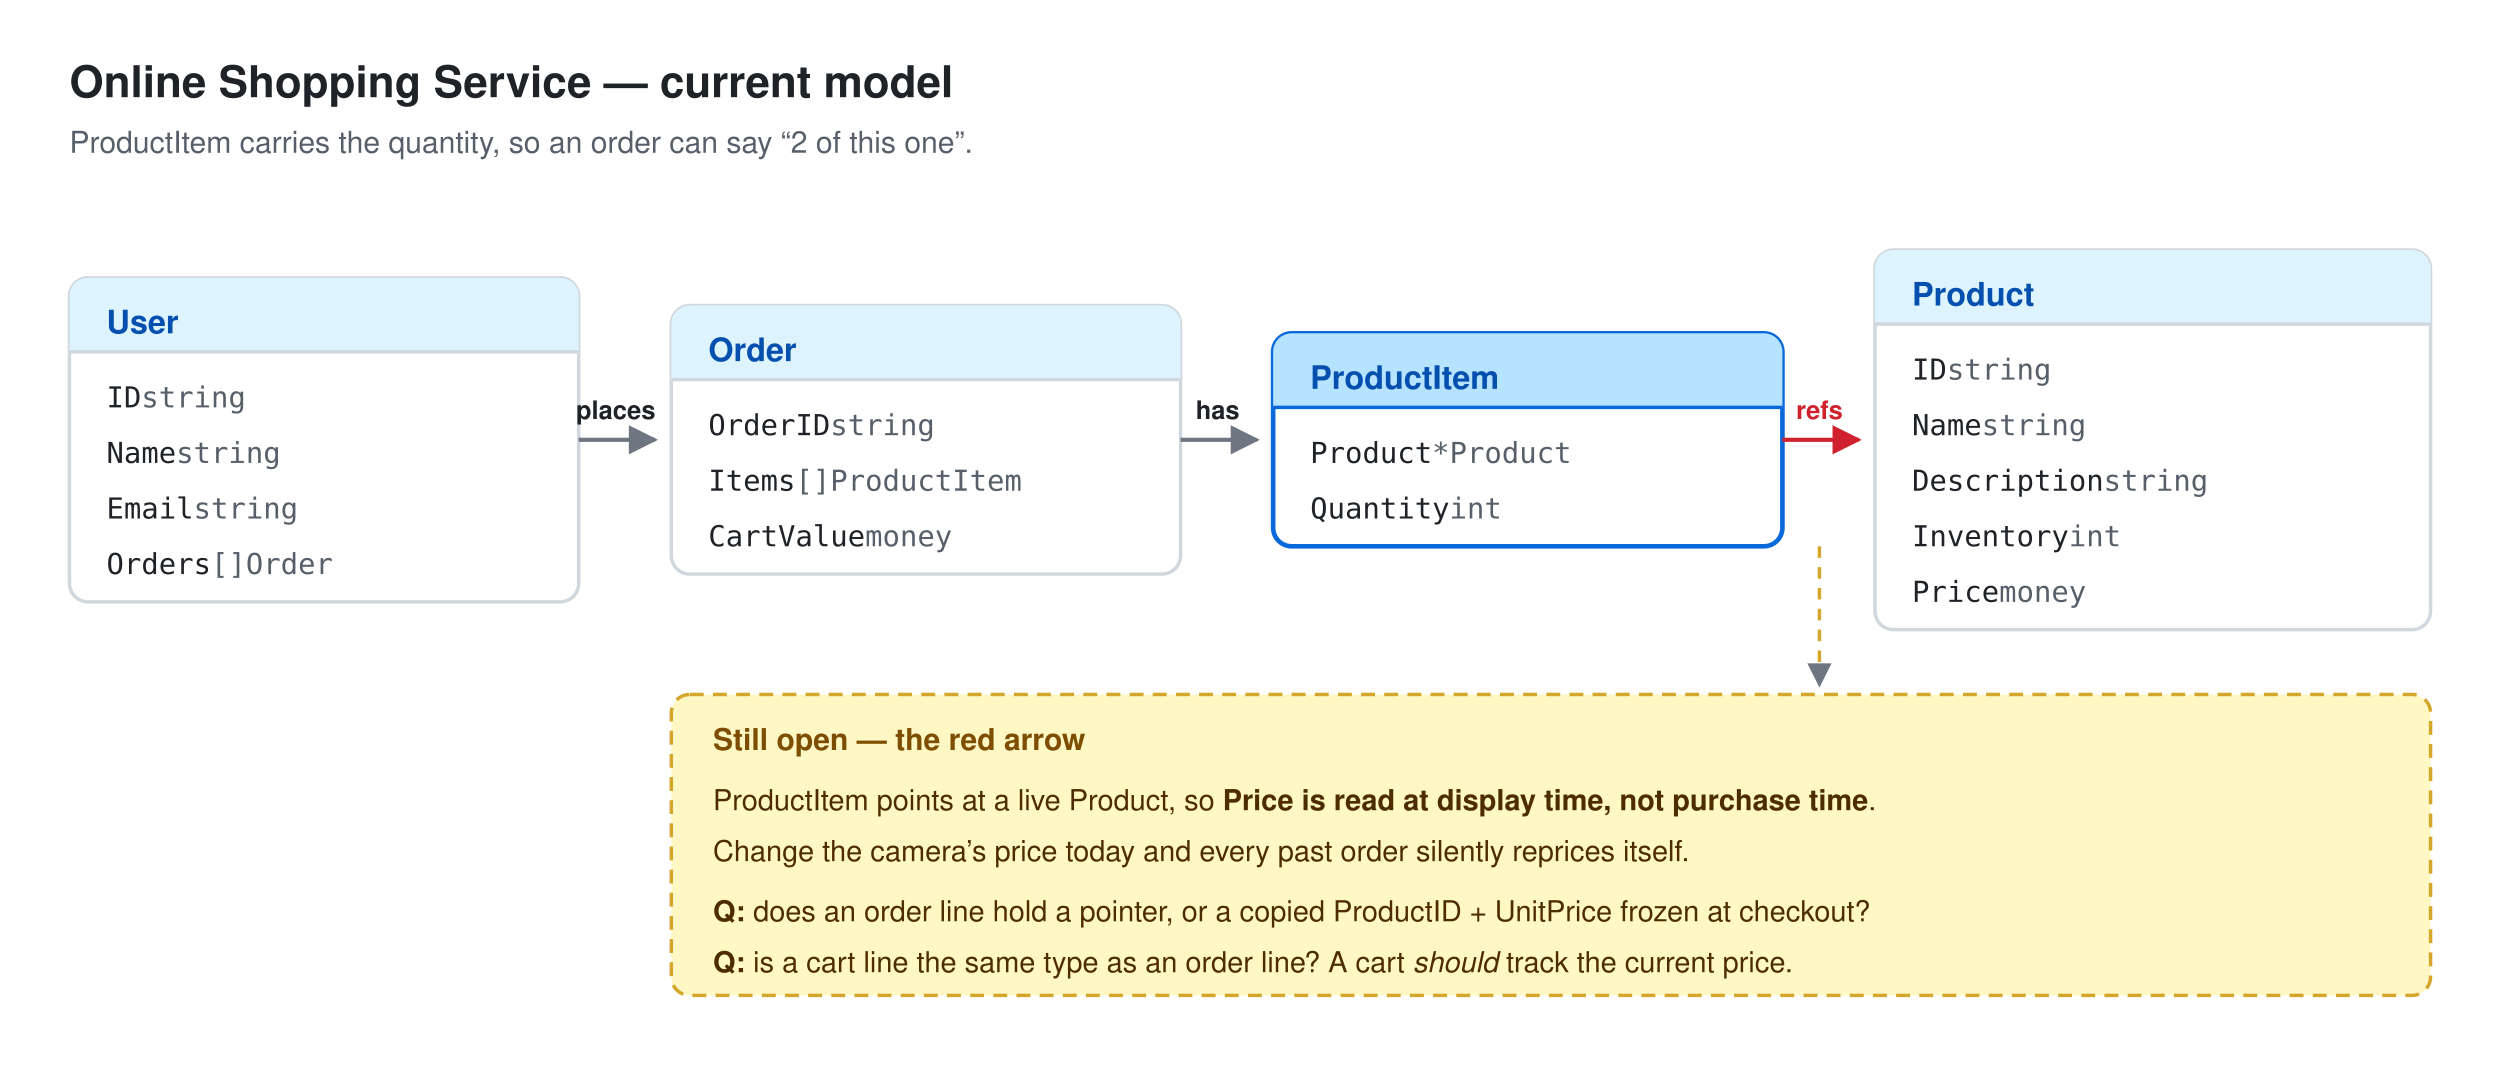
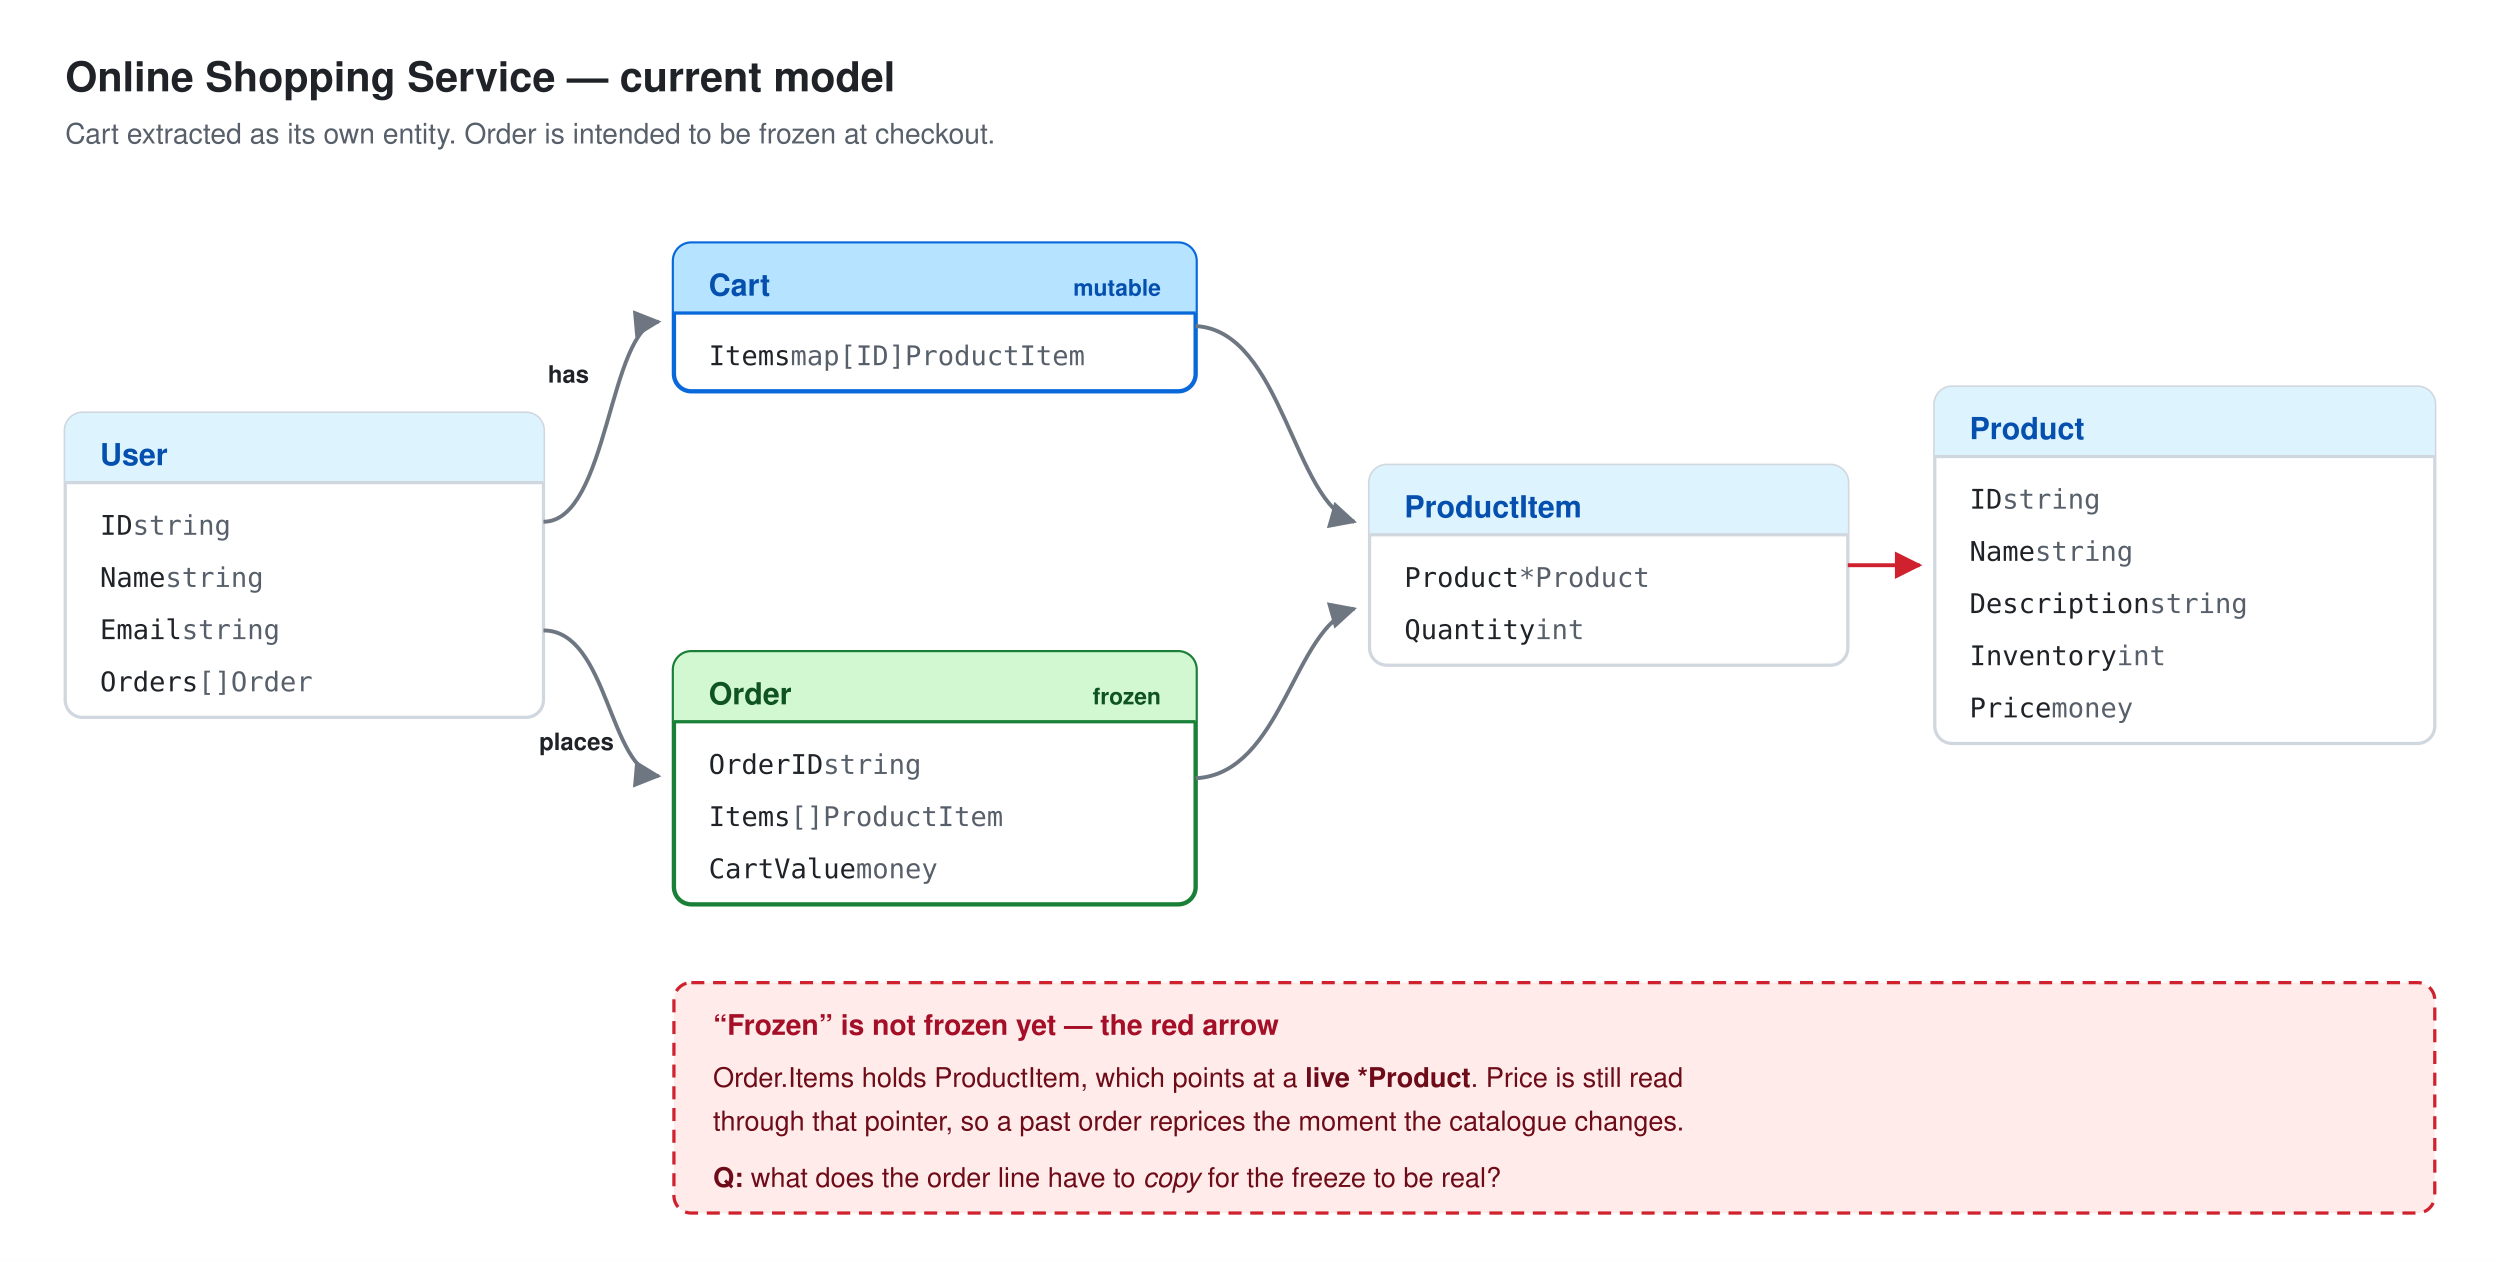
- <svg xmlns="http://www.w3.org/2000/svg" viewBox="0 0 1080 470" width="1080" height="470" font-family="-apple-system, BlinkMacSystemFont, 'Segoe UI', Helvetica, Arial, sans-serif">
+ <svg xmlns="http://www.w3.org/2000/svg" viewBox="0 0 1150 580" width="1150" height="580" font-family="-apple-system, BlinkMacSystemFont, 'Segoe UI', Helvetica, Arial, sans-serif">
  <defs>
-     <marker id="arrow2" viewBox="0 0 10 10" refX="9" refY="5" markerWidth="7" markerHeight="7" orient="auto-start-reverse">
+     <marker id="a" viewBox="0 0 10 10" refX="9" refY="5" markerWidth="7" markerHeight="7" orient="auto-start-reverse">
      <path d="M 0 0 L 10 5 L 0 10 z" fill="#6e7781" />
    </marker>
-     <marker id="warn2" viewBox="0 0 10 10" refX="9" refY="5" markerWidth="7" markerHeight="7" orient="auto-start-reverse">
+     <marker id="r" viewBox="0 0 10 10" refX="9" refY="5" markerWidth="7" markerHeight="7" orient="auto-start-reverse">
      <path d="M 0 0 L 10 5 L 0 10 z" fill="#cf222e" />
    </marker>
  </defs>
-   <rect x="0" y="0" width="1080" height="470" fill="#ffffff" />
+   <rect x="0" y="0" width="1150" height="580" fill="#ffffff" />
  <text x="30" y="42" font-size="19" font-weight="700" fill="#1f2328">Online Shopping Service — current model</text>
-   <text x="30" y="66" font-size="13" fill="#57606a">ProductItem carries the quantity, so an order can say “2 of this one”.</text>
-   <rect x="30" y="120" width="220" height="140" rx="8" fill="#ffffff" stroke="#d0d7de" stroke-width="1.5" />
-   <path d="M 30 128 a 8 8 0 0 1 8 -8 h 204 a 8 8 0 0 1 8 8 v 24 h -220 z" fill="#ddf4ff" />
-   <line x1="30" y1="152" x2="250" y2="152" stroke="#d0d7de" stroke-width="1.5" />
-   <text x="46" y="144" font-size="14" font-weight="700" fill="#0550ae">User</text>
-   <text x="46" y="176" font-size="12.5" font-family="ui-monospace, Menlo, monospace" fill="#1f2328">ID<tspan fill="#57606a">        string</tspan>
+   <text x="30" y="66" font-size="13" fill="#57606a">Cart extracted as its own entity. Order is intended to be frozen at checkout.</text>
+   <rect x="30" y="190" width="220" height="140" rx="8" fill="#ffffff" stroke="#d0d7de" stroke-width="1.5" />
+   <path d="M 30 198 a 8 8 0 0 1 8 -8 h 204 a 8 8 0 0 1 8 8 v 24 h -220 z" fill="#ddf4ff" />
+   <line x1="30" y1="222" x2="250" y2="222" stroke="#d0d7de" stroke-width="1.5" />
+   <text x="46" y="214" font-size="14" font-weight="700" fill="#0550ae">User</text>
+   <text x="46" y="246" font-size="12.5" font-family="ui-monospace, Menlo, monospace" fill="#1f2328">ID<tspan fill="#57606a">        string</tspan>
  </text>
-   <text x="46" y="200" font-size="12.5" font-family="ui-monospace, Menlo, monospace" fill="#1f2328">Name<tspan fill="#57606a">      string</tspan>
+   <text x="46" y="270" font-size="12.5" font-family="ui-monospace, Menlo, monospace" fill="#1f2328">Name<tspan fill="#57606a">      string</tspan>
  </text>
-   <text x="46" y="224" font-size="12.5" font-family="ui-monospace, Menlo, monospace" fill="#1f2328">Email<tspan fill="#57606a">     string</tspan>
+   <text x="46" y="294" font-size="12.5" font-family="ui-monospace, Menlo, monospace" fill="#1f2328">Email<tspan fill="#57606a">     string</tspan>
  </text>
-   <text x="46" y="248" font-size="12.5" font-family="ui-monospace, Menlo, monospace" fill="#1f2328">Orders<tspan fill="#57606a">    []Order</tspan>
+   <text x="46" y="318" font-size="12.5" font-family="ui-monospace, Menlo, monospace" fill="#1f2328">Orders<tspan fill="#57606a">    []Order</tspan>
  </text>
-   <rect x="290" y="132" width="220" height="116" rx="8" fill="#ffffff" stroke="#d0d7de" stroke-width="1.5" />
-   <path d="M 290 140 a 8 8 0 0 1 8 -8 h 204 a 8 8 0 0 1 8 8 v 24 h -220 z" fill="#ddf4ff" />
-   <line x1="290" y1="164" x2="510" y2="164" stroke="#d0d7de" stroke-width="1.5" />
-   <text x="306" y="156" font-size="14" font-weight="700" fill="#0550ae">Order</text>
-   <text x="306" y="188" font-size="12.5" font-family="ui-monospace, Menlo, monospace" fill="#1f2328">OrderID<tspan fill="#57606a">   string</tspan>
+   <rect x="310" y="112" width="240" height="68" rx="8" fill="#ffffff" stroke="#0969da" stroke-width="2" />
+   <path d="M 310 120 a 8 8 0 0 1 8 -8 h 224 a 8 8 0 0 1 8 8 v 24 h -240 z" fill="#b6e3ff" />
+   <line x1="310" y1="144" x2="550" y2="144" stroke="#0969da" stroke-width="1.5" />
+   <text x="326" y="136" font-size="14" font-weight="700" fill="#0550ae">Cart</text>
+   <text x="534" y="136" font-size="10.5" font-weight="700" fill="#0550ae" text-anchor="end">mutable</text>
+   <text x="326" y="168" font-size="12.5" font-family="ui-monospace, Menlo, monospace" fill="#1f2328">Items<tspan fill="#57606a">  map[ID]ProductItem</tspan>
  </text>
-   <text x="306" y="212" font-size="12.5" font-family="ui-monospace, Menlo, monospace" fill="#1f2328">Items<tspan fill="#57606a">     []ProductItem</tspan>
+   <rect x="310" y="300" width="240" height="116" rx="8" fill="#ffffff" stroke="#1a7f37" stroke-width="2" />
+   <path d="M 310 308 a 8 8 0 0 1 8 -8 h 224 a 8 8 0 0 1 8 8 v 24 h -240 z" fill="#d2f8d2" />
+   <line x1="310" y1="332" x2="550" y2="332" stroke="#1a7f37" stroke-width="1.5" />
+   <text x="326" y="324" font-size="14" font-weight="700" fill="#0f5323">Order</text>
+   <text x="534" y="324" font-size="10.5" font-weight="700" fill="#0f5323" text-anchor="end">frozen</text>
+   <text x="326" y="356" font-size="12.5" font-family="ui-monospace, Menlo, monospace" fill="#1f2328">OrderID<tspan fill="#57606a">   string</tspan>
  </text>
-   <text x="306" y="236" font-size="12.5" font-family="ui-monospace, Menlo, monospace" fill="#1f2328">CartValue<tspan fill="#57606a"> money</tspan>
+   <text x="326" y="380" font-size="12.5" font-family="ui-monospace, Menlo, monospace" fill="#1f2328">Items<tspan fill="#57606a">     []ProductItem</tspan>
  </text>
-   <rect x="550" y="144" width="220" height="92" rx="8" fill="#ffffff" stroke="#0969da" stroke-width="2" />
-   <path d="M 550 152 a 8 8 0 0 1 8 -8 h 204 a 8 8 0 0 1 8 8 v 24 h -220 z" fill="#b6e3ff" />
-   <line x1="550" y1="176" x2="770" y2="176" stroke="#0969da" stroke-width="1.5" />
-   <text x="566" y="168" font-size="14" font-weight="700" fill="#0550ae">ProductItem</text>
-   <text x="748" y="168" font-size="10.5" font-weight="700" fill="#0550ae" text-anchor="end" />
-   <text x="566" y="200" font-size="12.5" font-family="ui-monospace, Menlo, monospace" fill="#1f2328">Product<tspan fill="#57606a">   *Product</tspan>
+   <text x="326" y="404" font-size="12.5" font-family="ui-monospace, Menlo, monospace" fill="#1f2328">CartValue<tspan fill="#57606a"> money</tspan>
  </text>
-   <text x="566" y="224" font-size="12.5" font-family="ui-monospace, Menlo, monospace" fill="#1f2328">Quantity<tspan fill="#57606a">  int</tspan>
+   <rect x="630" y="214" width="220" height="92" rx="8" fill="#ffffff" stroke="#d0d7de" stroke-width="1.5" />
+   <path d="M 630 222 a 8 8 0 0 1 8 -8 h 204 a 8 8 0 0 1 8 8 v 24 h -220 z" fill="#ddf4ff" />
+   <line x1="630" y1="246" x2="850" y2="246" stroke="#d0d7de" stroke-width="1.5" />
+   <text x="646" y="238" font-size="14" font-weight="700" fill="#0550ae">ProductItem</text>
+   <text x="646" y="270" font-size="12.5" font-family="ui-monospace, Menlo, monospace" fill="#1f2328">Product<tspan fill="#57606a">   *Product</tspan>
  </text>
-   <rect x="810" y="108" width="240" height="164" rx="8" fill="#ffffff" stroke="#d0d7de" stroke-width="1.5" />
-   <path d="M 810 116 a 8 8 0 0 1 8 -8 h 224 a 8 8 0 0 1 8 8 v 24 h -240 z" fill="#ddf4ff" />
-   <line x1="810" y1="140" x2="1050" y2="140" stroke="#d0d7de" stroke-width="1.5" />
-   <text x="826" y="132" font-size="14" font-weight="700" fill="#0550ae">Product</text>
-   <text x="826" y="164" font-size="12.5" font-family="ui-monospace, Menlo, monospace" fill="#1f2328">ID<tspan fill="#57606a">          string</tspan>
+   <text x="646" y="294" font-size="12.5" font-family="ui-monospace, Menlo, monospace" fill="#1f2328">Quantity<tspan fill="#57606a">  int</tspan>
  </text>
-   <text x="826" y="188" font-size="12.5" font-family="ui-monospace, Menlo, monospace" fill="#1f2328">Name<tspan fill="#57606a">        string</tspan>
+   <rect x="890" y="178" width="230" height="164" rx="8" fill="#ffffff" stroke="#d0d7de" stroke-width="1.5" />
+   <path d="M 890 186 a 8 8 0 0 1 8 -8 h 214 a 8 8 0 0 1 8 8 v 24 h -230 z" fill="#ddf4ff" />
+   <line x1="890" y1="210" x2="1120" y2="210" stroke="#d0d7de" stroke-width="1.5" />
+   <text x="906" y="202" font-size="14" font-weight="700" fill="#0550ae">Product</text>
+   <text x="906" y="234" font-size="12.5" font-family="ui-monospace, Menlo, monospace" fill="#1f2328">ID<tspan fill="#57606a">          string</tspan>
  </text>
-   <text x="826" y="212" font-size="12.5" font-family="ui-monospace, Menlo, monospace" fill="#1f2328">Description<tspan fill="#57606a"> string</tspan>
+   <text x="906" y="258" font-size="12.5" font-family="ui-monospace, Menlo, monospace" fill="#1f2328">Name<tspan fill="#57606a">        string</tspan>
  </text>
-   <text x="826" y="236" font-size="12.5" font-family="ui-monospace, Menlo, monospace" fill="#1f2328">Inventory<tspan fill="#57606a">   int</tspan>
+   <text x="906" y="282" font-size="12.5" font-family="ui-monospace, Menlo, monospace" fill="#1f2328">Description<tspan fill="#57606a"> string</tspan>
  </text>
-   <text x="826" y="260" font-size="12.5" font-family="ui-monospace, Menlo, monospace" fill="#1f2328">Price<tspan fill="#57606a">       money</tspan>
+   <text x="906" y="306" font-size="12.5" font-family="ui-monospace, Menlo, monospace" fill="#1f2328">Inventory<tspan fill="#57606a">   int</tspan>
  </text>
-   <line x1="250" y1="190" x2="283" y2="190" stroke="#6e7781" stroke-width="1.8" marker-end="url(#arrow2)" />
-   <text x="266" y="181" font-size="11" font-weight="600" fill="#1f2328" text-anchor="middle">places</text>
-   <line x1="510" y1="190" x2="543" y2="190" stroke="#6e7781" stroke-width="1.8" marker-end="url(#arrow2)" />
-   <text x="526" y="181" font-size="11" font-weight="600" fill="#1f2328" text-anchor="middle">has</text>
-   <line x1="770" y1="190" x2="803" y2="190" stroke="#cf222e" stroke-width="1.8" marker-end="url(#warn2)" />
-   <text x="786" y="181" font-size="11" font-weight="600" fill="#cf222e" text-anchor="middle">refs</text>
-   <rect x="290" y="300" width="760" height="130" rx="8" fill="#fff8c5" stroke="#d4a72c" stroke-width="1.5" stroke-dasharray="6 4" />
-   <text x="308" y="324" font-size="13" font-weight="700" fill="#7d4e00">Still open — the red arrow</text>
-   <text x="308" y="350" font-size="12.5" fill="#4d2d00">ProductItem points at a live Product, so <tspan font-weight="600">Price is read at display time, not purchase time</tspan>.</text>
-   <text x="308" y="372" font-size="12.5" fill="#4d2d00">Change the camera’s price today and every past order silently reprices itself.</text>
-   <text x="308" y="398" font-size="12.5" fill="#4d2d00">
-     <tspan font-weight="600">Q:</tspan> does an order line hold a pointer, or a copied ProductID + UnitPrice frozen at checkout?</text>
-   <text x="308" y="420" font-size="12.5" fill="#4d2d00">
-     <tspan font-weight="600">Q:</tspan> is a cart line the same type as an order line? A cart <tspan font-style="italic">should</tspan> track the current price.</text>
-   <line x1="786" y1="236" x2="786" y2="296" stroke="#d4a72c" stroke-width="1.5" stroke-dasharray="5 4" marker-end="url(#arrow2)" />
+   <text x="906" y="330" font-size="12.5" font-family="ui-monospace, Menlo, monospace" fill="#1f2328">Price<tspan fill="#57606a">       money</tspan>
+   </text>
+   <path d="M 250 240 C 280 240, 280 150, 303 148" stroke="#6e7781" stroke-width="1.8" fill="none" marker-end="url(#a)" />
+   <text x="252" y="176" font-size="11" font-weight="600" fill="#1f2328">has</text>
+   <path d="M 250 290 C 280 290, 280 355, 303 357" stroke="#6e7781" stroke-width="1.8" fill="none" marker-end="url(#a)" />
+   <text x="248" y="345" font-size="11" font-weight="600" fill="#1f2328">places</text>
+   <path d="M 550 150 C 590 152, 595 232, 623 240" stroke="#6e7781" stroke-width="1.8" fill="none" marker-end="url(#a)" />
+   <path d="M 550 358 C 590 356, 595 288, 623 280" stroke="#6e7781" stroke-width="1.8" fill="none" marker-end="url(#a)" />
+   <line x1="850" y1="260" x2="883" y2="260" stroke="#cf222e" stroke-width="1.8" marker-end="url(#r)" />
+   <rect x="310" y="452" width="810" height="106" rx="8" fill="#ffebe9" stroke="#cf222e" stroke-width="1.5" stroke-dasharray="6 4" />
+   <text x="328" y="476" font-size="13" font-weight="700" fill="#a40e26">“Frozen” is not frozen yet — the red arrow</text>
+   <text x="328" y="500" font-size="12.5" fill="#6e0b18">Order.Items holds ProductItem, which points at a <tspan font-weight="600">live *Product</tspan>. Price is still read</text>
+   <text x="328" y="520" font-size="12.5" fill="#6e0b18">through that pointer, so a past order reprices the moment the catalogue changes.</text>
+   <text x="328" y="546" font-size="12.5" fill="#6e0b18">
+     <tspan font-weight="600">Q:</tspan> what does the order line have to <tspan font-style="italic">copy</tspan> for the freeze to be real?</text>
</svg>
